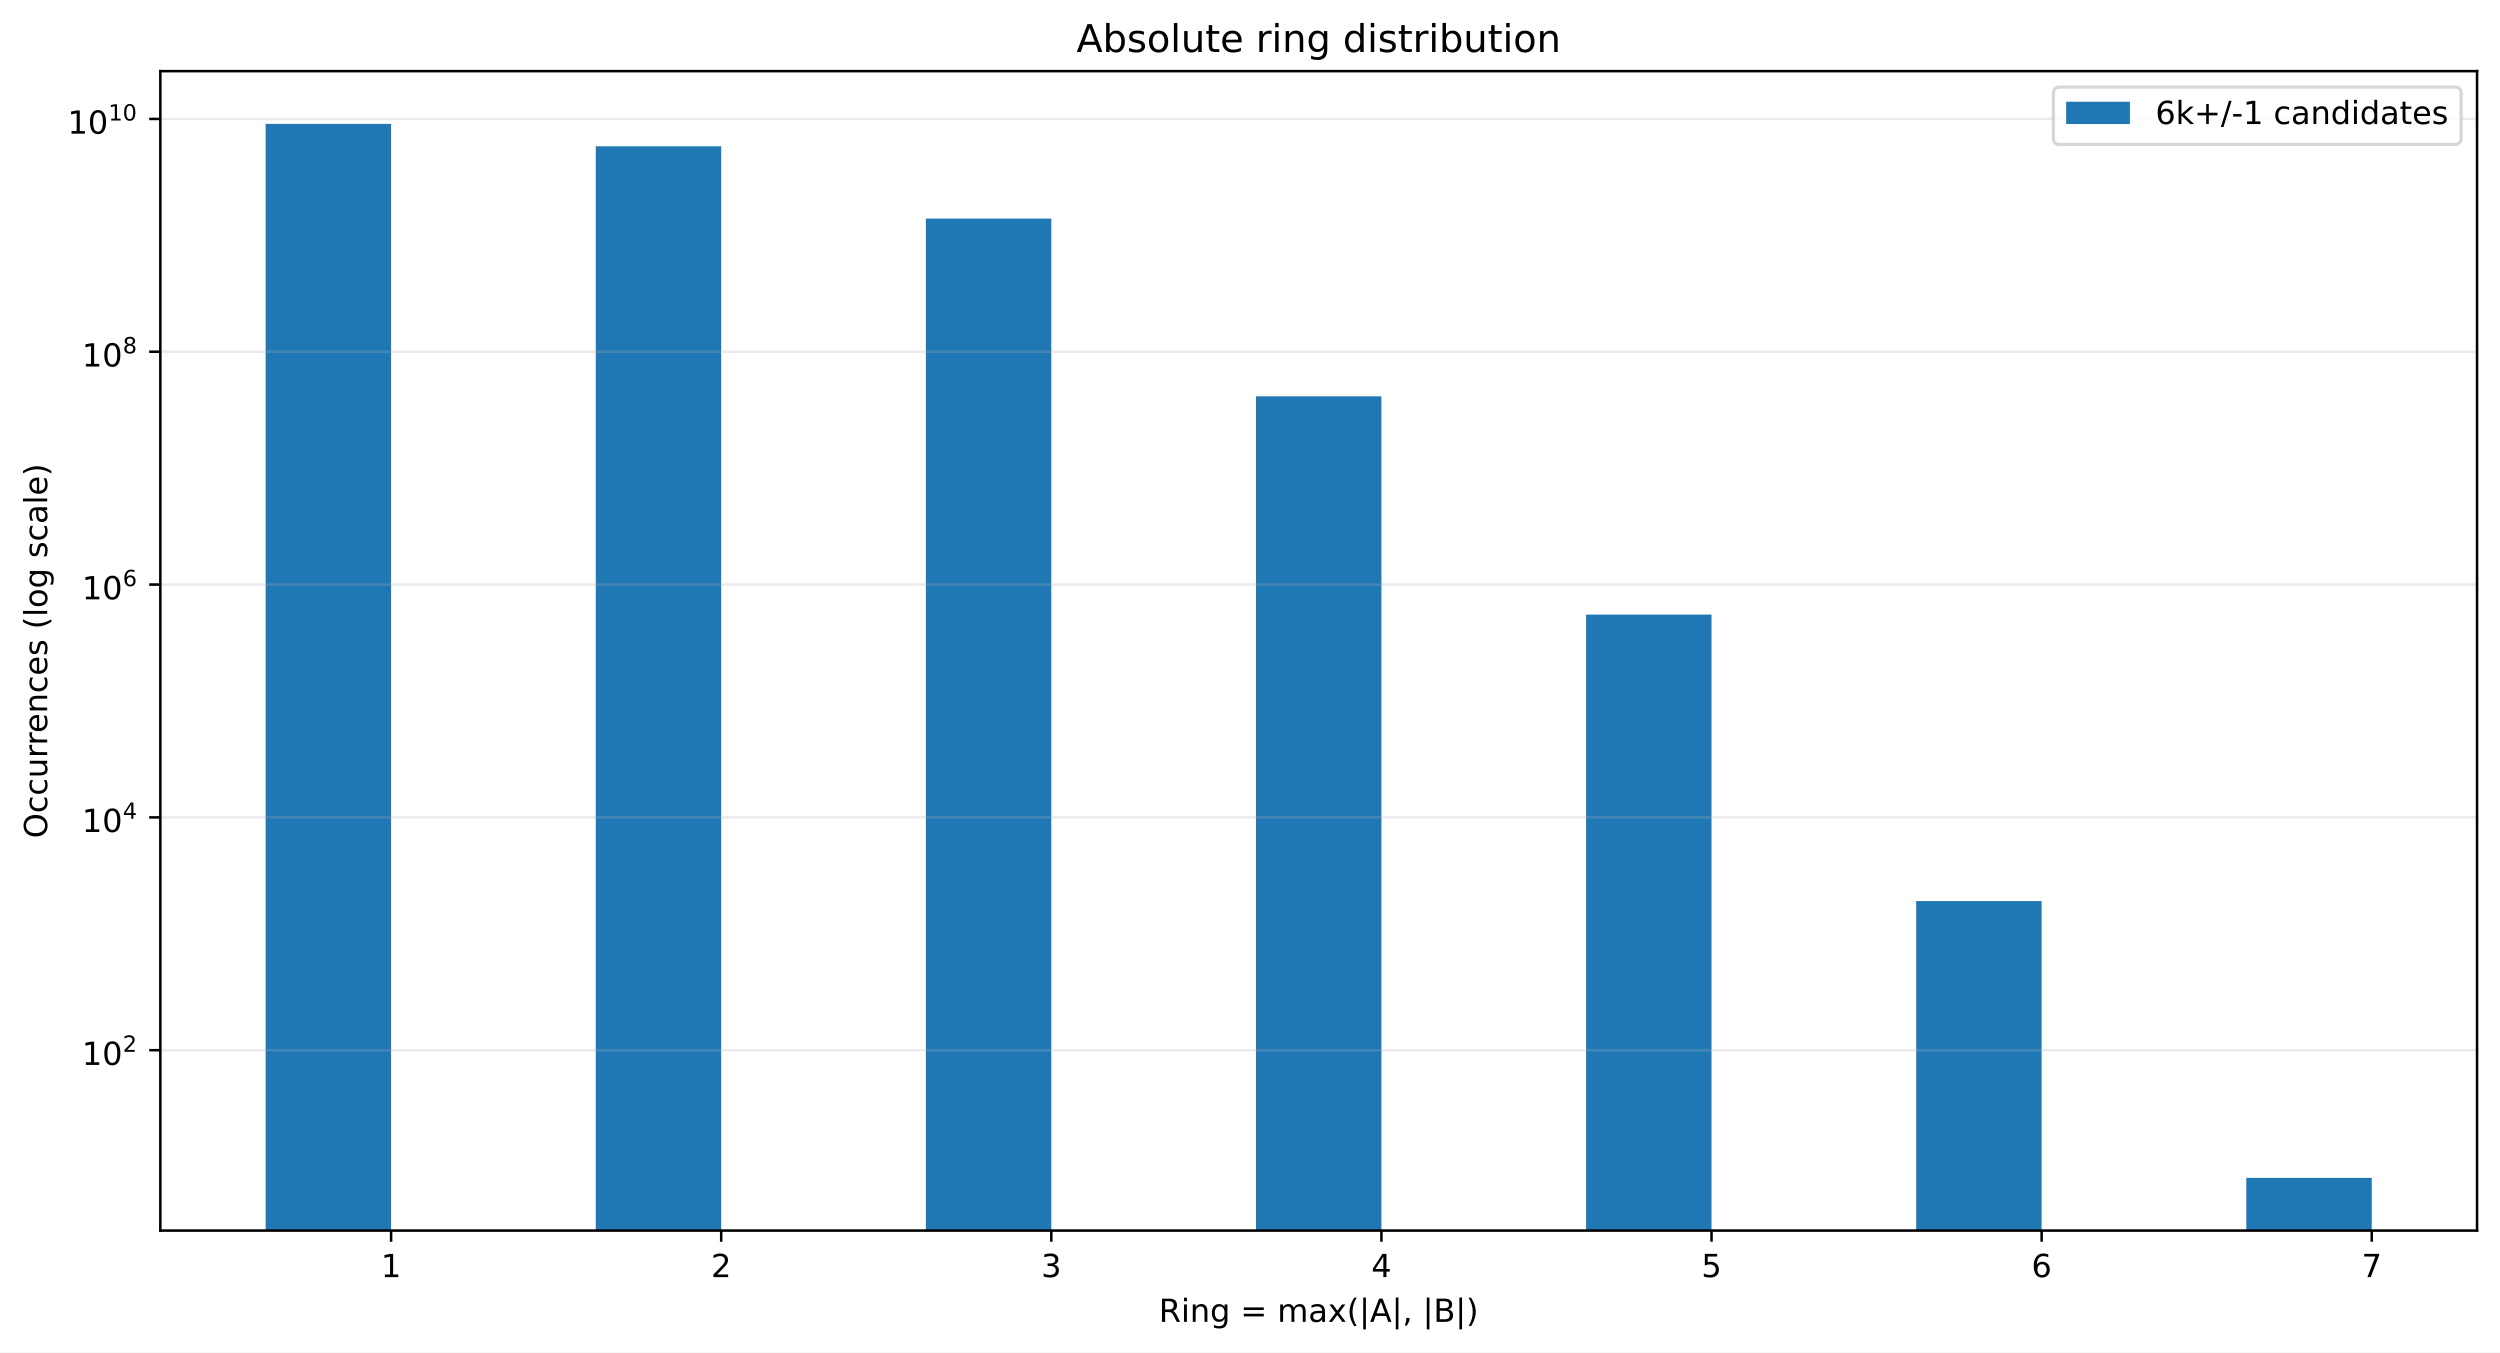
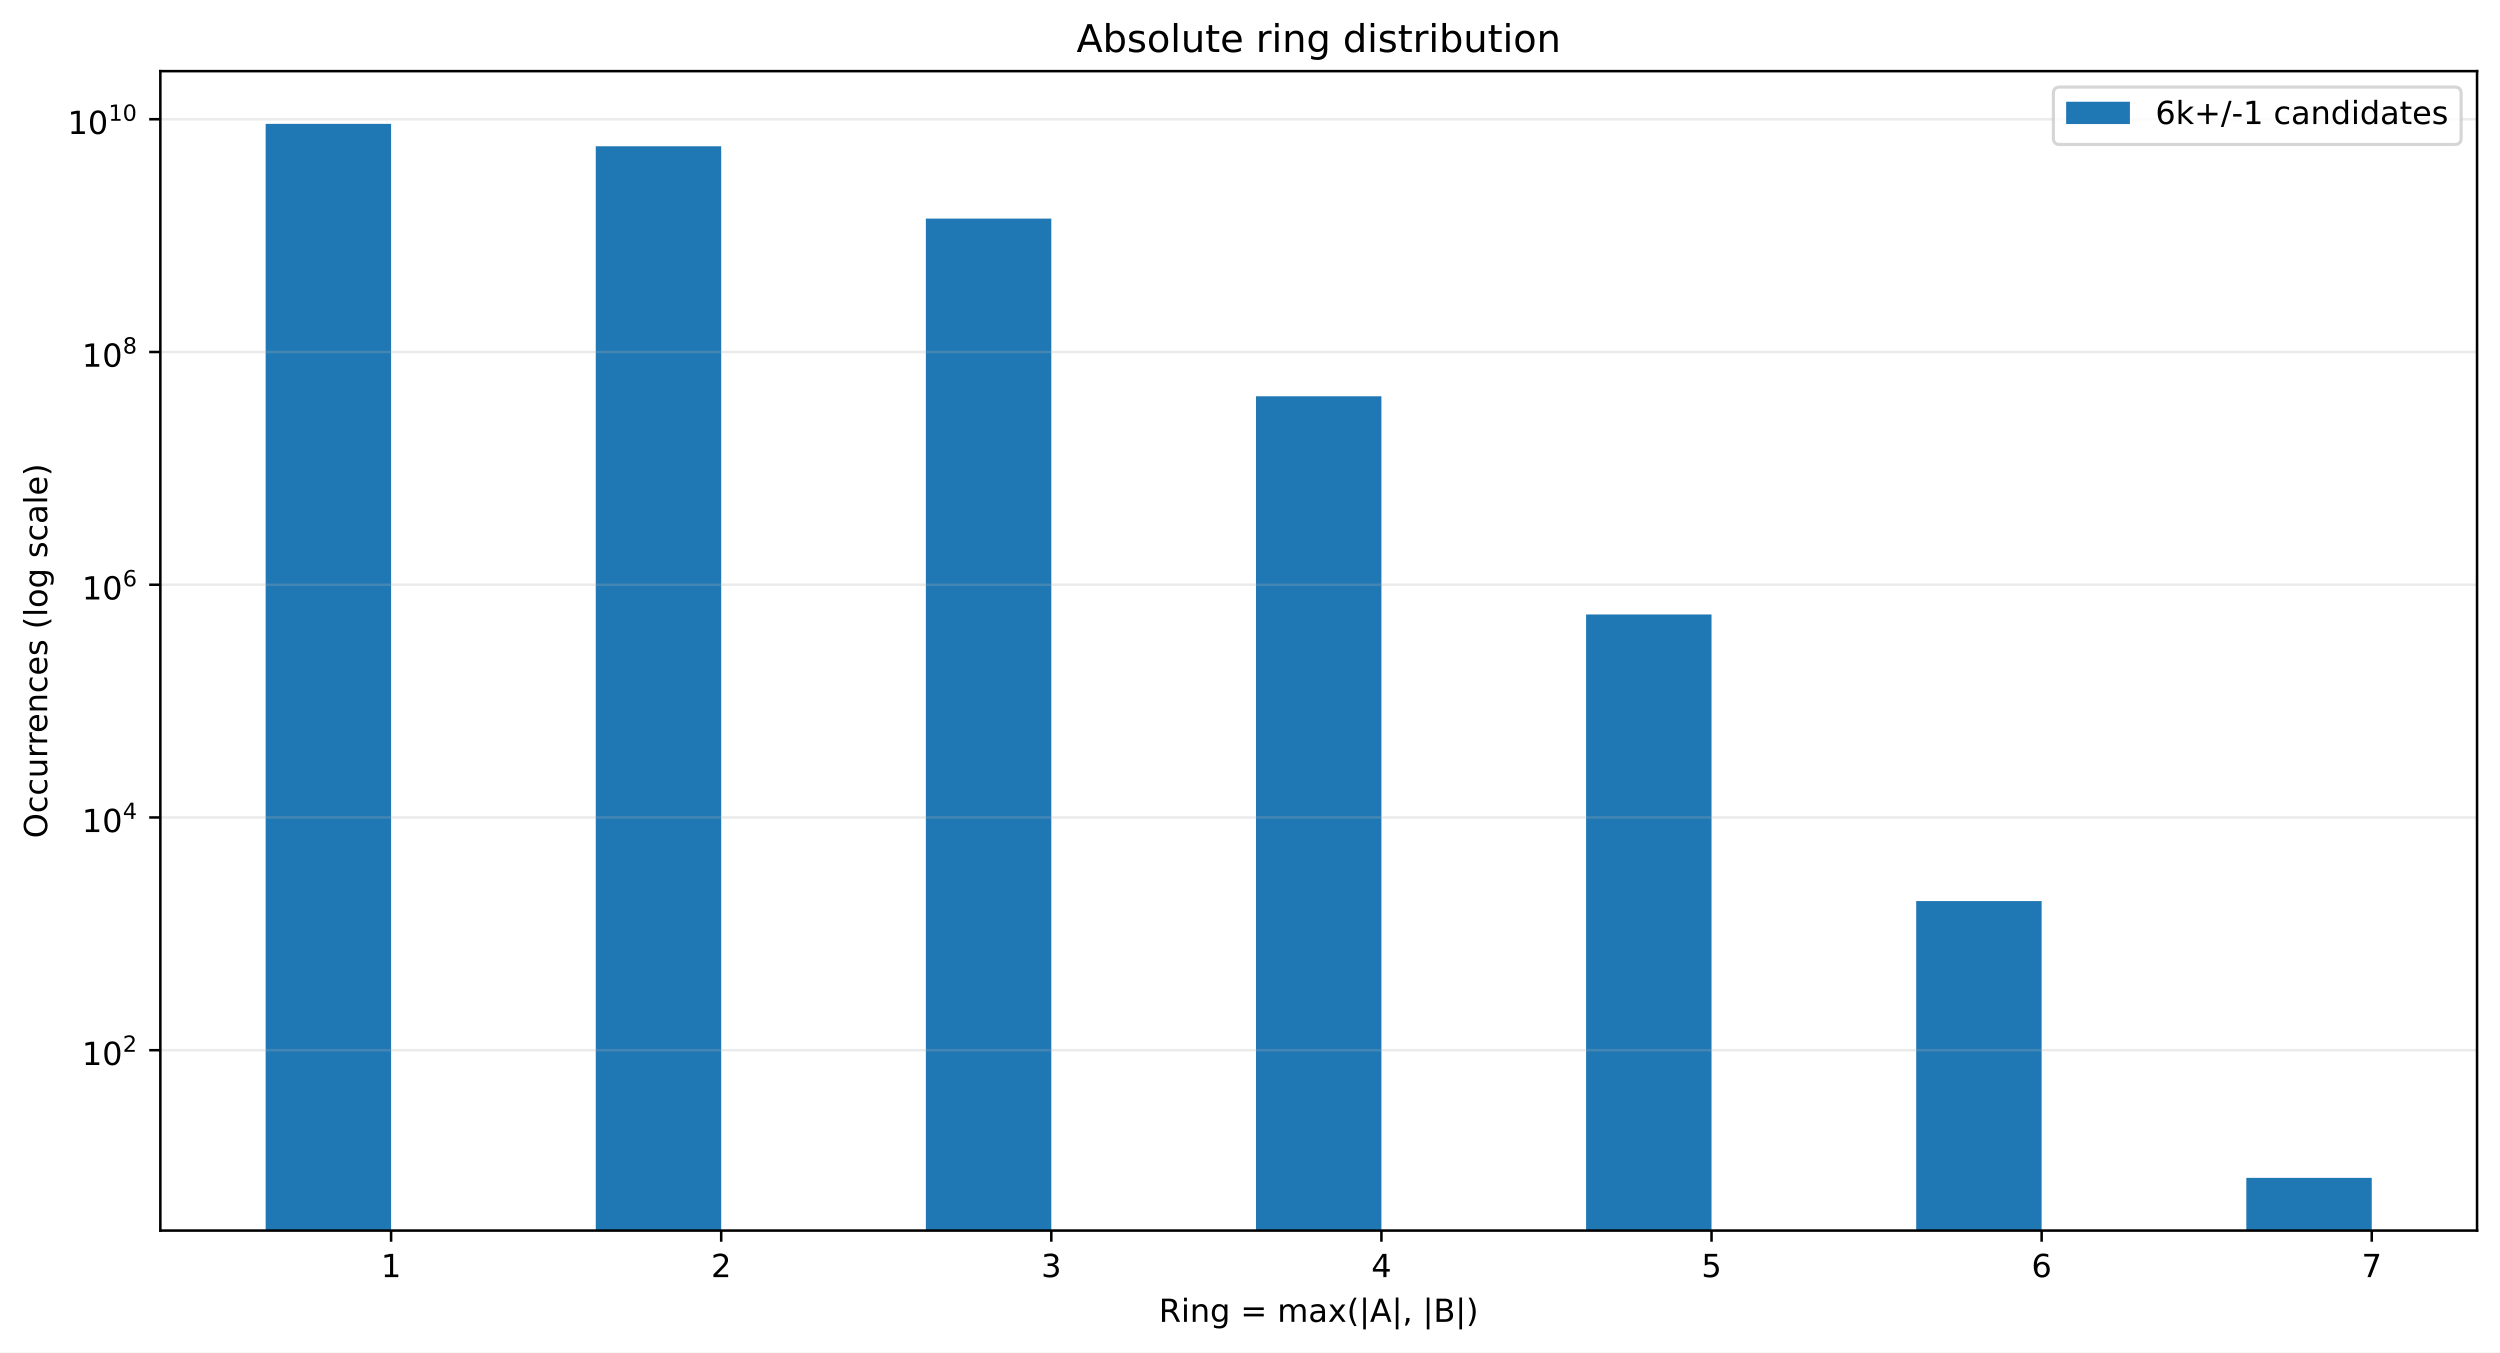
<svg xmlns="http://www.w3.org/2000/svg" xmlns:xlink="http://www.w3.org/1999/xlink" width="784.258pt" height="424.28pt" viewBox="0 0 784.258 424.28" version="1.1">
  <defs>
    <style type="text/css">*{stroke-linejoin: round; stroke-linecap: butt}</style>
  </defs>
  <g id="figure_1">
    <g id="patch_1">
      <path d="M 0 424.28  L 784.258 424.28  L 784.258 0  L 0 0  z " style="fill: #ffffff" />
    </g>
    <g id="axes_1">
      <g id="patch_2">
        <path d="M 50.301 386.036  L 777.058 386.036  L 777.058 22.318  L 50.301 22.318  z " style="fill: #ffffff" />
      </g>
      <g id="patch_3">
-         <path d="M 83.335 36919.223  L 122.687 36919.223  L 122.687 38.851  L 83.335 38.851  z " clip-path="url(#pf59e6cf11b)" style="fill: #1f77b4" />
+         <path d="M 83.335 36909.35  L 122.687 36909.35  L 122.687 38.851  L 83.335 38.851  z " clip-path="url(#pe545dd2781)" style="fill: #1f77b4" />
      </g>
      <g id="patch_4">
-         <path d="M 186.891 36919.223  L 226.243 36919.223  L 226.243 45.879  L 186.891 45.879  z " clip-path="url(#pf59e6cf11b)" style="fill: #1f77b4" />
+         <path d="M 186.891 36909.35  L 226.243 36909.35  L 226.243 45.878  L 186.891 45.878  z " clip-path="url(#pe545dd2781)" style="fill: #1f77b4" />
      </g>
      <g id="patch_5">
-         <path d="M 290.448 36919.223  L 329.799 36919.223  L 329.799 68.581  L 290.448 68.581  z " clip-path="url(#pf59e6cf11b)" style="fill: #1f77b4" />
+         <path d="M 290.448 36909.35  L 329.799 36909.35  L 329.799 68.573  L 290.448 68.573  z " clip-path="url(#pe545dd2781)" style="fill: #1f77b4" />
      </g>
      <g id="patch_6">
-         <path d="M 394.004 36919.223  L 433.355 36919.223  L 433.355 124.328  L 394.004 124.328  z " clip-path="url(#pf59e6cf11b)" style="fill: #1f77b4" />
+         <path d="M 394.004 36909.35  L 433.355 36909.35  L 433.355 124.305  L 394.004 124.305  z " clip-path="url(#pe545dd2781)" style="fill: #1f77b4" />
      </g>
      <g id="patch_7">
-         <path d="M 497.56 36919.223  L 536.912 36919.223  L 536.912 192.801  L 497.56 192.801  z " clip-path="url(#pf59e6cf11b)" style="fill: #1f77b4" />
+         <path d="M 497.56 36909.35  L 536.912 36909.35  L 536.912 192.76  L 497.56 192.76  z " clip-path="url(#pe545dd2781)" style="fill: #1f77b4" />
      </g>
      <g id="patch_8">
-         <path d="M 601.116 36919.223  L 640.468 36919.223  L 640.468 282.677  L 601.116 282.677  z " clip-path="url(#pf59e6cf11b)" style="fill: #1f77b4" />
+         <path d="M 601.116 36909.35  L 640.468 36909.35  L 640.468 282.667  L 601.116 282.667  z " clip-path="url(#pe545dd2781)" style="fill: #1f77b4" />
      </g>
      <g id="patch_9">
-         <path d="M 704.673 36919.223  L 744.024 36919.223  L 744.024 369.503  L 704.673 369.503  z " clip-path="url(#pf59e6cf11b)" style="fill: #1f77b4" />
+         <path d="M 704.673 36909.35  L 744.024 36909.35  L 744.024 369.503  L 704.673 369.503  z " clip-path="url(#pe545dd2781)" style="fill: #1f77b4" />
      </g>
      <g id="matplotlib.axis_1">
        <g id="xtick_1">
          <g id="line2d_1">
            <defs>
-               <path id="m3361e1ad48" d="M 0 0  L 0 3.5  " style="stroke: #000000; stroke-width: 0.8" />
+               <path id="m3e13fc18b2" d="M 0 0  L 0 3.5  " style="stroke: #000000; stroke-width: 0.8" />
            </defs>
            <g>
-               <use xlink:href="#m3361e1ad48" x="122.687" y="386.036" style="stroke: #000000; stroke-width: 0.8" />
+               <use xlink:href="#m3e13fc18b2" x="122.687" y="386.036" style="stroke: #000000; stroke-width: 0.8" />
            </g>
          </g>
          <g id="text_1">
            <g transform="translate(119.5053 400.6334) scale(0.1 -0.1)">
              <defs>
                <path id="DejaVuSans-14" d="M 794 531  L 1825 531  L 1825 4091  L 703 3866  L 703 4441  L 1819 4666  L 2450 4666  L 2450 531  L 3481 531  L 3481 0  L 794 0  L 794 531  z " transform="scale(0.015625)" />
              </defs>
              <use xlink:href="#DejaVuSans-14" />
            </g>
          </g>
        </g>
        <g id="xtick_2">
          <g id="line2d_2">
            <g>
-               <use xlink:href="#m3361e1ad48" x="226.243" y="386.036" style="stroke: #000000; stroke-width: 0.8" />
+               <use xlink:href="#m3e13fc18b2" x="226.243" y="386.036" style="stroke: #000000; stroke-width: 0.8" />
            </g>
          </g>
          <g id="text_2">
            <g transform="translate(223.0616 400.6334) scale(0.1 -0.1)">
              <defs>
                <path id="DejaVuSans-15" d="M 1228 531  L 3431 531  L 3431 0  L 469 0  L 469 531  Q 828 903 1448 1529  Q 2069 2156 2228 2338  Q 2531 2678 2651 2914  Q 2772 3150 2772 3378  Q 2772 3750 2511 3984  Q 2250 4219 1831 4219  Q 1534 4219 1204 4116  Q 875 4013 500 3803  L 500 4441  Q 881 4594 1212 4672  Q 1544 4750 1819 4750  Q 2544 4750 2975 4387  Q 3406 4025 3406 3419  Q 3406 3131 3298 2873  Q 3191 2616 2906 2266  Q 2828 2175 2409 1742  Q 1991 1309 1228 531  z " transform="scale(0.015625)" />
              </defs>
              <use xlink:href="#DejaVuSans-15" />
            </g>
          </g>
        </g>
        <g id="xtick_3">
          <g id="line2d_3">
            <g>
-               <use xlink:href="#m3361e1ad48" x="329.799" y="386.036" style="stroke: #000000; stroke-width: 0.8" />
+               <use xlink:href="#m3e13fc18b2" x="329.799" y="386.036" style="stroke: #000000; stroke-width: 0.8" />
            </g>
          </g>
          <g id="text_3">
            <g transform="translate(326.6178 400.6334) scale(0.1 -0.1)">
              <defs>
                <path id="DejaVuSans-16" d="M 2597 2516  Q 3050 2419 3304 2112  Q 3559 1806 3559 1356  Q 3559 666 3084 287  Q 2609 -91 1734 -91  Q 1441 -91 1130 -33  Q 819 25 488 141  L 488 750  Q 750 597 1062 519  Q 1375 441 1716 441  Q 2309 441 2620 675  Q 2931 909 2931 1356  Q 2931 1769 2642 2001  Q 2353 2234 1838 2234  L 1294 2234  L 1294 2753  L 1863 2753  Q 2328 2753 2575 2939  Q 2822 3125 2822 3475  Q 2822 3834 2567 4026  Q 2313 4219 1838 4219  Q 1578 4219 1281 4162  Q 984 4106 628 3988  L 628 4550  Q 988 4650 1302 4700  Q 1616 4750 1894 4750  Q 2613 4750 3031 4423  Q 3450 4097 3450 3541  Q 3450 3153 3228 2886  Q 3006 2619 2597 2516  z " transform="scale(0.015625)" />
              </defs>
              <use xlink:href="#DejaVuSans-16" />
            </g>
          </g>
        </g>
        <g id="xtick_4">
          <g id="line2d_4">
            <g>
-               <use xlink:href="#m3361e1ad48" x="433.355" y="386.036" style="stroke: #000000; stroke-width: 0.8" />
+               <use xlink:href="#m3e13fc18b2" x="433.355" y="386.036" style="stroke: #000000; stroke-width: 0.8" />
            </g>
          </g>
          <g id="text_4">
            <g transform="translate(430.174 400.6334) scale(0.1 -0.1)">
              <defs>
                <path id="DejaVuSans-17" d="M 2419 4116  L 825 1625  L 2419 1625  L 2419 4116  z M 2253 4666  L 3047 4666  L 3047 1625  L 3713 1625  L 3713 1100  L 3047 1100  L 3047 0  L 2419 0  L 2419 1100  L 313 1100  L 313 1709  L 2253 4666  z " transform="scale(0.015625)" />
              </defs>
              <use xlink:href="#DejaVuSans-17" />
            </g>
          </g>
        </g>
        <g id="xtick_5">
          <g id="line2d_5">
            <g>
-               <use xlink:href="#m3361e1ad48" x="536.912" y="386.036" style="stroke: #000000; stroke-width: 0.8" />
+               <use xlink:href="#m3e13fc18b2" x="536.912" y="386.036" style="stroke: #000000; stroke-width: 0.8" />
            </g>
          </g>
          <g id="text_5">
            <g transform="translate(533.7303 400.6334) scale(0.1 -0.1)">
              <defs>
                <path id="DejaVuSans-18" d="M 691 4666  L 3169 4666  L 3169 4134  L 1269 4134  L 1269 2991  Q 1406 3038 1543 3061  Q 1681 3084 1819 3084  Q 2600 3084 3056 2656  Q 3513 2228 3513 1497  Q 3513 744 3044 326  Q 2575 -91 1722 -91  Q 1428 -91 1123 -41  Q 819 9 494 109  L 494 744  Q 775 591 1075 516  Q 1375 441 1709 441  Q 2250 441 2565 725  Q 2881 1009 2881 1497  Q 2881 1984 2565 2268  Q 2250 2553 1709 2553  Q 1456 2553 1204 2497  Q 953 2441 691 2322  L 691 4666  z " transform="scale(0.015625)" />
              </defs>
              <use xlink:href="#DejaVuSans-18" />
            </g>
          </g>
        </g>
        <g id="xtick_6">
          <g id="line2d_6">
            <g>
-               <use xlink:href="#m3361e1ad48" x="640.468" y="386.036" style="stroke: #000000; stroke-width: 0.8" />
+               <use xlink:href="#m3e13fc18b2" x="640.468" y="386.036" style="stroke: #000000; stroke-width: 0.8" />
            </g>
          </g>
          <g id="text_6">
            <g transform="translate(637.2865 400.6334) scale(0.1 -0.1)">
              <defs>
                <path id="DejaVuSans-19" d="M 2113 2584  Q 1688 2584 1439 2293  Q 1191 2003 1191 1497  Q 1191 994 1439 701  Q 1688 409 2113 409  Q 2538 409 2786 701  Q 3034 994 3034 1497  Q 3034 2003 2786 2293  Q 2538 2584 2113 2584  z M 3366 4563  L 3366 3988  Q 3128 4100 2886 4159  Q 2644 4219 2406 4219  Q 1781 4219 1451 3797  Q 1122 3375 1075 2522  Q 1259 2794 1537 2939  Q 1816 3084 2150 3084  Q 2853 3084 3261 2657  Q 3669 2231 3669 1497  Q 3669 778 3244 343  Q 2819 -91 2113 -91  Q 1303 -91 875 529  Q 447 1150 447 2328  Q 447 3434 972 4092  Q 1497 4750 2381 4750  Q 2619 4750 2861 4703  Q 3103 4656 3366 4563  z " transform="scale(0.015625)" />
              </defs>
              <use xlink:href="#DejaVuSans-19" />
            </g>
          </g>
        </g>
        <g id="xtick_7">
          <g id="line2d_7">
            <g>
-               <use xlink:href="#m3361e1ad48" x="744.024" y="386.036" style="stroke: #000000; stroke-width: 0.8" />
+               <use xlink:href="#m3e13fc18b2" x="744.024" y="386.036" style="stroke: #000000; stroke-width: 0.8" />
            </g>
          </g>
          <g id="text_7">
            <g transform="translate(740.8427 400.6334) scale(0.1 -0.1)">
              <defs>
                <path id="DejaVuSans-1a" d="M 525 4666  L 3525 4666  L 3525 4397  L 1831 0  L 1172 0  L 2766 4134  L 525 4134  L 525 4666  z " transform="scale(0.015625)" />
              </defs>
              <use xlink:href="#DejaVuSans-1a" />
            </g>
          </g>
        </g>
        <g id="text_8">
          <g transform="translate(363.5437 414.678) scale(0.1 -0.1)">
            <defs>
              <path id="DejaVuSans-35" d="M 2841 2188  Q 3044 2119 3236 1894  Q 3428 1669 3622 1275  L 4263 0  L 3584 0  L 2988 1197  Q 2756 1666 2539 1819  Q 2322 1972 1947 1972  L 1259 1972  L 1259 0  L 628 0  L 628 4666  L 2053 4666  Q 2853 4666 3247 4331  Q 3641 3997 3641 3322  Q 3641 2881 3436 2590  Q 3231 2300 2841 2188  z M 1259 4147  L 1259 2491  L 2053 2491  Q 2509 2491 2742 2702  Q 2975 2913 2975 3322  Q 2975 3731 2742 3939  Q 2509 4147 2053 4147  L 1259 4147  z " transform="scale(0.015625)" />
              <path id="DejaVuSans-4c" d="M 603 3500  L 1178 3500  L 1178 0  L 603 0  L 603 3500  z M 603 4863  L 1178 4863  L 1178 4134  L 603 4134  L 603 4863  z " transform="scale(0.015625)" />
              <path id="DejaVuSans-51" d="M 3513 2113  L 3513 0  L 2938 0  L 2938 2094  Q 2938 2591 2744 2837  Q 2550 3084 2163 3084  Q 1697 3084 1428 2787  Q 1159 2491 1159 1978  L 1159 0  L 581 0  L 581 3500  L 1159 3500  L 1159 2956  Q 1366 3272 1645 3428  Q 1925 3584 2291 3584  Q 2894 3584 3203 3211  Q 3513 2838 3513 2113  z " transform="scale(0.015625)" />
              <path id="DejaVuSans-4a" d="M 2906 1791  Q 2906 2416 2648 2759  Q 2391 3103 1925 3103  Q 1463 3103 1205 2759  Q 947 2416 947 1791  Q 947 1169 1205 825  Q 1463 481 1925 481  Q 2391 481 2648 825  Q 2906 1169 2906 1791  z M 3481 434  Q 3481 -459 3084 -895  Q 2688 -1331 1869 -1331  Q 1566 -1331 1297 -1286  Q 1028 -1241 775 -1147  L 775 -588  Q 1028 -725 1275 -790  Q 1522 -856 1778 -856  Q 2344 -856 2625 -561  Q 2906 -266 2906 331  L 2906 616  Q 2728 306 2450 153  Q 2172 0 1784 0  Q 1141 0 747 490  Q 353 981 353 1791  Q 353 2603 747 3093  Q 1141 3584 1784 3584  Q 2172 3584 2450 3431  Q 2728 3278 2906 2969  L 2906 3500  L 3481 3500  L 3481 434  z " transform="scale(0.015625)" />
              <path id="DejaVuSans-3" transform="scale(0.015625)" />
              <path id="DejaVuSans-20" d="M 678 2906  L 4684 2906  L 4684 2381  L 678 2381  L 678 2906  z M 678 1631  L 4684 1631  L 4684 1100  L 678 1100  L 678 1631  z " transform="scale(0.015625)" />
              <path id="DejaVuSans-50" d="M 3328 2828  Q 3544 3216 3844 3400  Q 4144 3584 4550 3584  Q 5097 3584 5394 3201  Q 5691 2819 5691 2113  L 5691 0  L 5113 0  L 5113 2094  Q 5113 2597 4934 2840  Q 4756 3084 4391 3084  Q 3944 3084 3684 2787  Q 3425 2491 3425 1978  L 3425 0  L 2847 0  L 2847 2094  Q 2847 2600 2669 2842  Q 2491 3084 2119 3084  Q 1678 3084 1418 2786  Q 1159 2488 1159 1978  L 1159 0  L 581 0  L 581 3500  L 1159 3500  L 1159 2956  Q 1356 3278 1631 3431  Q 1906 3584 2284 3584  Q 2666 3584 2933 3390  Q 3200 3197 3328 2828  z " transform="scale(0.015625)" />
              <path id="DejaVuSans-44" d="M 2194 1759  Q 1497 1759 1228 1600  Q 959 1441 959 1056  Q 959 750 1161 570  Q 1363 391 1709 391  Q 2188 391 2477 730  Q 2766 1069 2766 1631  L 2766 1759  L 2194 1759  z M 3341 1997  L 3341 0  L 2766 0  L 2766 531  Q 2569 213 2275 61  Q 1981 -91 1556 -91  Q 1019 -91 701 211  Q 384 513 384 1019  Q 384 1609 779 1909  Q 1175 2209 1959 2209  L 2766 2209  L 2766 2266  Q 2766 2663 2505 2880  Q 2244 3097 1772 3097  Q 1472 3097 1187 3025  Q 903 2953 641 2809  L 641 3341  Q 956 3463 1253 3523  Q 1550 3584 1831 3584  Q 2591 3584 2966 3190  Q 3341 2797 3341 1997  z " transform="scale(0.015625)" />
              <path id="DejaVuSans-5b" d="M 3513 3500  L 2247 1797  L 3578 0  L 2900 0  L 1881 1375  L 863 0  L 184 0  L 1544 1831  L 300 3500  L 978 3500  L 1906 2253  L 2834 3500  L 3513 3500  z " transform="scale(0.015625)" />
              <path id="DejaVuSans-b" d="M 1984 4856  Q 1566 4138 1362 3434  Q 1159 2731 1159 2009  Q 1159 1288 1364 580  Q 1569 -128 1984 -844  L 1484 -844  Q 1016 -109 783 600  Q 550 1309 550 2009  Q 550 2706 781 3412  Q 1013 4119 1484 4856  L 1984 4856  z " transform="scale(0.015625)" />
              <path id="DejaVuSans-5f" d="M 1344 4891  L 1344 -1509  L 813 -1509  L 813 4891  L 1344 4891  z " transform="scale(0.015625)" />
              <path id="DejaVuSans-24" d="M 2188 4044  L 1331 1722  L 3047 1722  L 2188 4044  z M 1831 4666  L 2547 4666  L 4325 0  L 3669 0  L 3244 1197  L 1141 1197  L 716 0  L 50 0  L 1831 4666  z " transform="scale(0.015625)" />
              <path id="DejaVuSans-f" d="M 750 794  L 1409 794  L 1409 256  L 897 -744  L 494 -744  L 750 256  L 750 794  z " transform="scale(0.015625)" />
              <path id="DejaVuSans-25" d="M 1259 2228  L 1259 519  L 2272 519  Q 2781 519 3026 730  Q 3272 941 3272 1375  Q 3272 1813 3026 2020  Q 2781 2228 2272 2228  L 1259 2228  z M 1259 4147  L 1259 2741  L 2194 2741  Q 2656 2741 2882 2914  Q 3109 3088 3109 3444  Q 3109 3797 2882 3972  Q 2656 4147 2194 4147  L 1259 4147  z M 628 4666  L 2241 4666  Q 2963 4666 3353 4366  Q 3744 4066 3744 3513  Q 3744 3084 3544 2831  Q 3344 2578 2956 2516  Q 3422 2416 3680 2098  Q 3938 1781 3938 1306  Q 3938 681 3513 340  Q 3088 0 2303 0  L 628 0  L 628 4666  z " transform="scale(0.015625)" />
              <path id="DejaVuSans-c" d="M 513 4856  L 1013 4856  Q 1481 4119 1714 3412  Q 1947 2706 1947 2009  Q 1947 1309 1714 600  Q 1481 -109 1013 -844  L 513 -844  Q 928 -128 1133 580  Q 1338 1288 1338 2009  Q 1338 2731 1133 3434  Q 928 4138 513 4856  z " transform="scale(0.015625)" />
            </defs>
            <use xlink:href="#DejaVuSans-35" />
            <use xlink:href="#DejaVuSans-4c" transform="translate(69.48438 0)" />
            <use xlink:href="#DejaVuSans-51" transform="translate(97.26562 0)" />
            <use xlink:href="#DejaVuSans-4a" transform="translate(160.6406 0)" />
            <use xlink:href="#DejaVuSans-3" transform="translate(224.125 0)" />
            <use xlink:href="#DejaVuSans-20" transform="translate(255.9062 0)" />
            <use xlink:href="#DejaVuSans-3" transform="translate(339.7031 0)" />
            <use xlink:href="#DejaVuSans-50" transform="translate(371.4844 0)" />
            <use xlink:href="#DejaVuSans-44" transform="translate(468.8906 0)" />
            <use xlink:href="#DejaVuSans-5b" transform="translate(530.1719 0)" />
            <use xlink:href="#DejaVuSans-b" transform="translate(589.3594 0)" />
            <use xlink:href="#DejaVuSans-5f" transform="translate(628.375 0)" />
            <use xlink:href="#DejaVuSans-24" transform="translate(662.0625 0)" />
            <use xlink:href="#DejaVuSans-5f" transform="translate(730.4688 0)" />
            <use xlink:href="#DejaVuSans-f" transform="translate(764.1562 0)" />
            <use xlink:href="#DejaVuSans-3" transform="translate(795.9375 0)" />
            <use xlink:href="#DejaVuSans-5f" transform="translate(827.7188 0)" />
            <use xlink:href="#DejaVuSans-25" transform="translate(861.4062 0)" />
            <use xlink:href="#DejaVuSans-5f" transform="translate(930.0156 0)" />
            <use xlink:href="#DejaVuSans-c" transform="translate(963.7031 0)" />
          </g>
        </g>
      </g>
      <g id="matplotlib.axis_2">
        <g id="ytick_1">
          <g id="line2d_8">
-             <path d="M 50.301 329.448  L 777.058 329.448  " clip-path="url(#pf59e6cf11b)" style="fill: none; stroke: #b0b0b0; stroke-opacity: 0.25; stroke-width: 0.8; stroke-linecap: square" />
+             <path d="M 50.301 329.458  L 777.058 329.458  " clip-path="url(#pe545dd2781)" style="fill: none; stroke: #b0b0b0; stroke-opacity: 0.25; stroke-width: 0.8; stroke-linecap: square" />
          </g>
          <g id="line2d_9">
            <defs>
-               <path id="md4969ab55c" d="M 0 0  L -3.5 0  " style="stroke: #000000; stroke-width: 0.8" />
+               <path id="me5dd0c79c2" d="M 0 0  L -3.5 0  " style="stroke: #000000; stroke-width: 0.8" />
            </defs>
            <g>
-               <use xlink:href="#md4969ab55c" x="50.301" y="329.448" style="stroke: #000000; stroke-width: 0.8" />
+               <use xlink:href="#me5dd0c79c2" x="50.301" y="329.458" style="stroke: #000000; stroke-width: 0.8" />
            </g>
          </g>
          <g id="text_9">
-             <g transform="translate(25.70078 334.1476) scale(0.1 -0.1)">
+             <g transform="translate(25.70078 334.1584) scale(0.1 -0.1)">
              <defs>
                <path id="DejaVuSans-13" d="M 2034 4250  Q 1547 4250 1301 3770  Q 1056 3291 1056 2328  Q 1056 1369 1301 889  Q 1547 409 2034 409  Q 2525 409 2770 889  Q 3016 1369 3016 2328  Q 3016 3291 2770 3770  Q 2525 4250 2034 4250  z M 2034 4750  Q 2819 4750 3233 4129  Q 3647 3509 3647 2328  Q 3647 1150 3233 529  Q 2819 -91 2034 -91  Q 1250 -91 836 529  Q 422 1150 422 2328  Q 422 3509 836 4129  Q 1250 4750 2034 4750  z " transform="scale(0.015625)" />
              </defs>
              <use xlink:href="#DejaVuSans-14" transform="translate(0 0.746875)" />
              <use xlink:href="#DejaVuSans-13" transform="translate(63.62305 0.746875)" />
              <use xlink:href="#DejaVuSans-15" transform="translate(128.2031 42.04688) scale(0.7)" />
            </g>
          </g>
        </g>
        <g id="ytick_2">
          <g id="line2d_10">
-             <path d="M 50.301 256.414  L 777.058 256.414  " clip-path="url(#pf59e6cf11b)" style="fill: none; stroke: #b0b0b0; stroke-opacity: 0.25; stroke-width: 0.8; stroke-linecap: square" />
+             <path d="M 50.301 256.445  L 777.058 256.445  " clip-path="url(#pe545dd2781)" style="fill: none; stroke: #b0b0b0; stroke-opacity: 0.25; stroke-width: 0.8; stroke-linecap: square" />
          </g>
          <g id="line2d_11">
            <g>
-               <use xlink:href="#md4969ab55c" x="50.301" y="256.414" style="stroke: #000000; stroke-width: 0.8" />
+               <use xlink:href="#me5dd0c79c2" x="50.301" y="256.445" style="stroke: #000000; stroke-width: 0.8" />
            </g>
          </g>
          <g id="text_10">
-             <g transform="translate(25.70078 261.0641) scale(0.1 -0.1)">
+             <g transform="translate(25.70078 261.0946) scale(0.1 -0.1)">
              <use xlink:href="#DejaVuSans-14" transform="translate(0 0.665625)" />
              <use xlink:href="#DejaVuSans-13" transform="translate(63.62305 0.665625)" />
              <use xlink:href="#DejaVuSans-17" transform="translate(128.2031 41.96563) scale(0.7)" />
            </g>
          </g>
        </g>
        <g id="ytick_3">
          <g id="line2d_12">
-             <path d="M 50.301 183.381  L 777.058 183.381  " clip-path="url(#pf59e6cf11b)" style="fill: none; stroke: #b0b0b0; stroke-opacity: 0.25; stroke-width: 0.8; stroke-linecap: square" />
+             <path d="M 50.301 183.431  L 777.058 183.431  " clip-path="url(#pe545dd2781)" style="fill: none; stroke: #b0b0b0; stroke-opacity: 0.25; stroke-width: 0.8; stroke-linecap: square" />
          </g>
          <g id="line2d_13">
            <g>
-               <use xlink:href="#md4969ab55c" x="50.301" y="183.381" style="stroke: #000000; stroke-width: 0.8" />
+               <use xlink:href="#me5dd0c79c2" x="50.301" y="183.431" style="stroke: #000000; stroke-width: 0.8" />
            </g>
          </g>
          <g id="text_11">
-             <g transform="translate(25.70078 188.0806) scale(0.1 -0.1)">
+             <g transform="translate(25.70078 188.1309) scale(0.1 -0.1)">
              <use xlink:href="#DejaVuSans-14" transform="translate(0 0.746875)" />
              <use xlink:href="#DejaVuSans-13" transform="translate(63.62305 0.746875)" />
              <use xlink:href="#DejaVuSans-19" transform="translate(128.2031 42.04688) scale(0.7)" />
            </g>
          </g>
        </g>
        <g id="ytick_4">
          <g id="line2d_14">
-             <path d="M 50.301 110.347  L 777.058 110.347  " clip-path="url(#pf59e6cf11b)" style="fill: none; stroke: #b0b0b0; stroke-opacity: 0.25; stroke-width: 0.8; stroke-linecap: square" />
+             <path d="M 50.301 110.417  L 777.058 110.417  " clip-path="url(#pe545dd2781)" style="fill: none; stroke: #b0b0b0; stroke-opacity: 0.25; stroke-width: 0.8; stroke-linecap: square" />
          </g>
          <g id="line2d_15">
            <g>
-               <use xlink:href="#md4969ab55c" x="50.301" y="110.347" style="stroke: #000000; stroke-width: 0.8" />
+               <use xlink:href="#me5dd0c79c2" x="50.301" y="110.417" style="stroke: #000000; stroke-width: 0.8" />
            </g>
          </g>
          <g id="text_12">
-             <g transform="translate(25.70078 115.0471) scale(0.1 -0.1)">
+             <g transform="translate(25.70078 115.1171) scale(0.1 -0.1)">
              <defs>
                <path id="DejaVuSans-1b" d="M 2034 2216  Q 1584 2216 1326 1975  Q 1069 1734 1069 1313  Q 1069 891 1326 650  Q 1584 409 2034 409  Q 2484 409 2743 651  Q 3003 894 3003 1313  Q 3003 1734 2745 1975  Q 2488 2216 2034 2216  z M 1403 2484  Q 997 2584 770 2862  Q 544 3141 544 3541  Q 544 4100 942 4425  Q 1341 4750 2034 4750  Q 2731 4750 3128 4425  Q 3525 4100 3525 3541  Q 3525 3141 3298 2862  Q 3072 2584 2669 2484  Q 3125 2378 3379 2068  Q 3634 1759 3634 1313  Q 3634 634 3220 271  Q 2806 -91 2034 -91  Q 1263 -91 848 271  Q 434 634 434 1313  Q 434 1759 690 2068  Q 947 2378 1403 2484  z M 1172 3481  Q 1172 3119 1398 2916  Q 1625 2713 2034 2713  Q 2441 2713 2670 2916  Q 2900 3119 2900 3481  Q 2900 3844 2670 4047  Q 2441 4250 2034 4250  Q 1625 4250 1398 4047  Q 1172 3844 1172 3481  z " transform="scale(0.015625)" />
              </defs>
              <use xlink:href="#DejaVuSans-14" transform="translate(0 0.746875)" />
              <use xlink:href="#DejaVuSans-13" transform="translate(63.62305 0.746875)" />
              <use xlink:href="#DejaVuSans-1b" transform="translate(128.2031 42.04688) scale(0.7)" />
            </g>
          </g>
        </g>
        <g id="ytick_5">
          <g id="line2d_16">
-             <path d="M 50.301 37.314  L 777.058 37.314  " clip-path="url(#pf59e6cf11b)" style="fill: none; stroke: #b0b0b0; stroke-opacity: 0.25; stroke-width: 0.8; stroke-linecap: square" />
+             <path d="M 50.301 37.403  L 777.058 37.403  " clip-path="url(#pe545dd2781)" style="fill: none; stroke: #b0b0b0; stroke-opacity: 0.25; stroke-width: 0.8; stroke-linecap: square" />
          </g>
          <g id="line2d_17">
            <g>
-               <use xlink:href="#md4969ab55c" x="50.301" y="37.314" style="stroke: #000000; stroke-width: 0.8" />
+               <use xlink:href="#me5dd0c79c2" x="50.301" y="37.403" style="stroke: #000000; stroke-width: 0.8" />
            </g>
          </g>
          <g id="text_13">
-             <g transform="translate(21.20078 42.01364) scale(0.1 -0.1)">
+             <g transform="translate(21.20078 42.10337) scale(0.1 -0.1)">
              <use xlink:href="#DejaVuSans-14" transform="translate(0 0.746875)" />
              <use xlink:href="#DejaVuSans-13" transform="translate(63.62305 0.746875)" />
              <use xlink:href="#DejaVuSans-14" transform="translate(128.2031 42.04688) scale(0.7)" />
              <use xlink:href="#DejaVuSans-13" transform="translate(172.7393 42.04688) scale(0.7)" />
            </g>
          </g>
        </g>
        <g id="text_14">
          <g transform="translate(14.79844 262.9551) rotate(-90) scale(0.1 -0.1)">
            <defs>
              <path id="DejaVuSans-32" d="M 2522 4238  Q 1834 4238 1429 3725  Q 1025 3213 1025 2328  Q 1025 1447 1429 934  Q 1834 422 2522 422  Q 3209 422 3611 934  Q 4013 1447 4013 2328  Q 4013 3213 3611 3725  Q 3209 4238 2522 4238  z M 2522 4750  Q 3503 4750 4090 4092  Q 4678 3434 4678 2328  Q 4678 1225 4090 567  Q 3503 -91 2522 -91  Q 1538 -91 948 565  Q 359 1222 359 2328  Q 359 3434 948 4092  Q 1538 4750 2522 4750  z " transform="scale(0.015625)" />
              <path id="DejaVuSans-46" d="M 3122 3366  L 3122 2828  Q 2878 2963 2633 3030  Q 2388 3097 2138 3097  Q 1578 3097 1268 2742  Q 959 2388 959 1747  Q 959 1106 1268 751  Q 1578 397 2138 397  Q 2388 397 2633 464  Q 2878 531 3122 666  L 3122 134  Q 2881 22 2623 -34  Q 2366 -91 2075 -91  Q 1284 -91 818 406  Q 353 903 353 1747  Q 353 2603 823 3093  Q 1294 3584 2113 3584  Q 2378 3584 2631 3529  Q 2884 3475 3122 3366  z " transform="scale(0.015625)" />
              <path id="DejaVuSans-58" d="M 544 1381  L 544 3500  L 1119 3500  L 1119 1403  Q 1119 906 1312 657  Q 1506 409 1894 409  Q 2359 409 2629 706  Q 2900 1003 2900 1516  L 2900 3500  L 3475 3500  L 3475 0  L 2900 0  L 2900 538  Q 2691 219 2414 64  Q 2138 -91 1772 -91  Q 1169 -91 856 284  Q 544 659 544 1381  z M 1991 3584  L 1991 3584  z " transform="scale(0.015625)" />
              <path id="DejaVuSans-55" d="M 2631 2963  Q 2534 3019 2420 3045  Q 2306 3072 2169 3072  Q 1681 3072 1420 2755  Q 1159 2438 1159 1844  L 1159 0  L 581 0  L 581 3500  L 1159 3500  L 1159 2956  Q 1341 3275 1631 3429  Q 1922 3584 2338 3584  Q 2397 3584 2469 3576  Q 2541 3569 2628 3553  L 2631 2963  z " transform="scale(0.015625)" />
              <path id="DejaVuSans-48" d="M 3597 1894  L 3597 1613  L 953 1613  Q 991 1019 1311 708  Q 1631 397 2203 397  Q 2534 397 2845 478  Q 3156 559 3463 722  L 3463 178  Q 3153 47 2828 -22  Q 2503 -91 2169 -91  Q 1331 -91 842 396  Q 353 884 353 1716  Q 353 2575 817 3079  Q 1281 3584 2069 3584  Q 2775 3584 3186 3129  Q 3597 2675 3597 1894  z M 3022 2063  Q 3016 2534 2758 2815  Q 2500 3097 2075 3097  Q 1594 3097 1305 2825  Q 1016 2553 972 2059  L 3022 2063  z " transform="scale(0.015625)" />
              <path id="DejaVuSans-56" d="M 2834 3397  L 2834 2853  Q 2591 2978 2328 3040  Q 2066 3103 1784 3103  Q 1356 3103 1142 2972  Q 928 2841 928 2578  Q 928 2378 1081 2264  Q 1234 2150 1697 2047  L 1894 2003  Q 2506 1872 2764 1633  Q 3022 1394 3022 966  Q 3022 478 2636 193  Q 2250 -91 1575 -91  Q 1294 -91 989 -36  Q 684 19 347 128  L 347 722  Q 666 556 975 473  Q 1284 391 1588 391  Q 1994 391 2212 530  Q 2431 669 2431 922  Q 2431 1156 2273 1281  Q 2116 1406 1581 1522  L 1381 1569  Q 847 1681 609 1914  Q 372 2147 372 2553  Q 372 3047 722 3315  Q 1072 3584 1716 3584  Q 2034 3584 2315 3537  Q 2597 3491 2834 3397  z " transform="scale(0.015625)" />
              <path id="DejaVuSans-4f" d="M 603 4863  L 1178 4863  L 1178 0  L 603 0  L 603 4863  z " transform="scale(0.015625)" />
              <path id="DejaVuSans-52" d="M 1959 3097  Q 1497 3097 1228 2736  Q 959 2375 959 1747  Q 959 1119 1226 758  Q 1494 397 1959 397  Q 2419 397 2687 759  Q 2956 1122 2956 1747  Q 2956 2369 2687 2733  Q 2419 3097 1959 3097  z M 1959 3584  Q 2709 3584 3137 3096  Q 3566 2609 3566 1747  Q 3566 888 3137 398  Q 2709 -91 1959 -91  Q 1206 -91 779 398  Q 353 888 353 1747  Q 353 2609 779 3096  Q 1206 3584 1959 3584  z " transform="scale(0.015625)" />
            </defs>
            <use xlink:href="#DejaVuSans-32" />
            <use xlink:href="#DejaVuSans-46" transform="translate(78.71875 0)" />
            <use xlink:href="#DejaVuSans-46" transform="translate(133.7031 0)" />
            <use xlink:href="#DejaVuSans-58" transform="translate(188.6875 0)" />
            <use xlink:href="#DejaVuSans-55" transform="translate(252.0625 0)" />
            <use xlink:href="#DejaVuSans-55" transform="translate(291.4219 0)" />
            <use xlink:href="#DejaVuSans-48" transform="translate(330.3281 0)" />
            <use xlink:href="#DejaVuSans-51" transform="translate(391.8594 0)" />
            <use xlink:href="#DejaVuSans-46" transform="translate(455.2344 0)" />
            <use xlink:href="#DejaVuSans-48" transform="translate(510.2188 0)" />
            <use xlink:href="#DejaVuSans-56" transform="translate(571.75 0)" />
            <use xlink:href="#DejaVuSans-3" transform="translate(623.8438 0)" />
            <use xlink:href="#DejaVuSans-b" transform="translate(655.625 0)" />
            <use xlink:href="#DejaVuSans-4f" transform="translate(694.6406 0)" />
            <use xlink:href="#DejaVuSans-52" transform="translate(722.4219 0)" />
            <use xlink:href="#DejaVuSans-4a" transform="translate(783.6094 0)" />
            <use xlink:href="#DejaVuSans-3" transform="translate(847.0938 0)" />
            <use xlink:href="#DejaVuSans-56" transform="translate(878.875 0)" />
            <use xlink:href="#DejaVuSans-46" transform="translate(930.9688 0)" />
            <use xlink:href="#DejaVuSans-44" transform="translate(985.9531 0)" />
            <use xlink:href="#DejaVuSans-4f" transform="translate(1047.234 0)" />
            <use xlink:href="#DejaVuSans-48" transform="translate(1075.016 0)" />
            <use xlink:href="#DejaVuSans-c" transform="translate(1136.547 0)" />
          </g>
        </g>
      </g>
      <g id="patch_10">
        <path d="M 50.301 386.036  L 50.301 22.318  " style="fill: none; stroke: #000000; stroke-width: 0.8; stroke-linejoin: miter; stroke-linecap: square" />
      </g>
      <g id="patch_11">
        <path d="M 777.058 386.036  L 777.058 22.318  " style="fill: none; stroke: #000000; stroke-width: 0.8; stroke-linejoin: miter; stroke-linecap: square" />
      </g>
      <g id="patch_12">
        <path d="M 50.301 386.036  L 777.058 386.036  " style="fill: none; stroke: #000000; stroke-width: 0.8; stroke-linejoin: miter; stroke-linecap: square" />
      </g>
      <g id="patch_13">
        <path d="M 50.301 22.318  L 777.058 22.318  " style="fill: none; stroke: #000000; stroke-width: 0.8; stroke-linejoin: miter; stroke-linecap: square" />
      </g>
      <g id="text_15">
        <g transform="translate(337.7055 16.31812) scale(0.12 -0.12)">
          <defs>
            <path id="DejaVuSans-45" d="M 3116 1747  Q 3116 2381 2855 2742  Q 2594 3103 2138 3103  Q 1681 3103 1420 2742  Q 1159 2381 1159 1747  Q 1159 1113 1420 752  Q 1681 391 2138 391  Q 2594 391 2855 752  Q 3116 1113 3116 1747  z M 1159 2969  Q 1341 3281 1617 3432  Q 1894 3584 2278 3584  Q 2916 3584 3314 3078  Q 3713 2572 3713 1747  Q 3713 922 3314 415  Q 2916 -91 2278 -91  Q 1894 -91 1617 61  Q 1341 213 1159 525  L 1159 0  L 581 0  L 581 4863  L 1159 4863  L 1159 2969  z " transform="scale(0.015625)" />
            <path id="DejaVuSans-57" d="M 1172 4494  L 1172 3500  L 2356 3500  L 2356 3053  L 1172 3053  L 1172 1153  Q 1172 725 1289 603  Q 1406 481 1766 481  L 2356 481  L 2356 0  L 1766 0  Q 1100 0 847 248  Q 594 497 594 1153  L 594 3053  L 172 3053  L 172 3500  L 594 3500  L 594 4494  L 1172 4494  z " transform="scale(0.015625)" />
            <path id="DejaVuSans-47" d="M 2906 2969  L 2906 4863  L 3481 4863  L 3481 0  L 2906 0  L 2906 525  Q 2725 213 2448 61  Q 2172 -91 1784 -91  Q 1150 -91 751 415  Q 353 922 353 1747  Q 353 2572 751 3078  Q 1150 3584 1784 3584  Q 2172 3584 2448 3432  Q 2725 3281 2906 2969  z M 947 1747  Q 947 1113 1208 752  Q 1469 391 1925 391  Q 2381 391 2643 752  Q 2906 1113 2906 1747  Q 2906 2381 2643 2742  Q 2381 3103 1925 3103  Q 1469 3103 1208 2742  Q 947 2381 947 1747  z " transform="scale(0.015625)" />
          </defs>
          <use xlink:href="#DejaVuSans-24" />
          <use xlink:href="#DejaVuSans-45" transform="translate(68.40625 0)" />
          <use xlink:href="#DejaVuSans-56" transform="translate(131.8906 0)" />
          <use xlink:href="#DejaVuSans-52" transform="translate(183.9844 0)" />
          <use xlink:href="#DejaVuSans-4f" transform="translate(245.1719 0)" />
          <use xlink:href="#DejaVuSans-58" transform="translate(272.9531 0)" />
          <use xlink:href="#DejaVuSans-57" transform="translate(336.3281 0)" />
          <use xlink:href="#DejaVuSans-48" transform="translate(375.5312 0)" />
          <use xlink:href="#DejaVuSans-3" transform="translate(437.0625 0)" />
          <use xlink:href="#DejaVuSans-55" transform="translate(468.8438 0)" />
          <use xlink:href="#DejaVuSans-4c" transform="translate(509.9531 0)" />
          <use xlink:href="#DejaVuSans-51" transform="translate(537.7344 0)" />
          <use xlink:href="#DejaVuSans-4a" transform="translate(601.1094 0)" />
          <use xlink:href="#DejaVuSans-3" transform="translate(664.5938 0)" />
          <use xlink:href="#DejaVuSans-47" transform="translate(696.375 0)" />
          <use xlink:href="#DejaVuSans-4c" transform="translate(759.8594 0)" />
          <use xlink:href="#DejaVuSans-56" transform="translate(787.6406 0)" />
          <use xlink:href="#DejaVuSans-57" transform="translate(839.7344 0)" />
          <use xlink:href="#DejaVuSans-55" transform="translate(878.9375 0)" />
          <use xlink:href="#DejaVuSans-4c" transform="translate(920.0469 0)" />
          <use xlink:href="#DejaVuSans-45" transform="translate(947.8281 0)" />
          <use xlink:href="#DejaVuSans-58" transform="translate(1011.312 0)" />
          <use xlink:href="#DejaVuSans-57" transform="translate(1074.688 0)" />
          <use xlink:href="#DejaVuSans-4c" transform="translate(1113.891 0)" />
          <use xlink:href="#DejaVuSans-52" transform="translate(1141.672 0)" />
          <use xlink:href="#DejaVuSans-51" transform="translate(1202.859 0)" />
        </g>
      </g>
      <g id="legend_1">
        <g id="patch_14">
          <path d="M 646.158 45.319  L 770.058 45.319  Q 772.058 45.319 772.058 43.319  L 772.058 29.318  Q 772.058 27.318 770.058 27.318  L 646.158 27.318  Q 644.158 27.318 644.158 29.318  L 644.158 43.319  Q 644.158 45.319 646.158 45.319  z " style="fill: #ffffff; opacity: 0.8; stroke: #cccccc; stroke-linejoin: miter" />
        </g>
        <g id="patch_15">
          <path d="M 648.158 38.917  L 668.158 38.917  L 668.158 31.917  L 648.158 31.917  z " style="fill: #1f77b4" />
        </g>
        <g id="text_16">
          <g transform="translate(676.1584 38.91656) scale(0.1 -0.1)">
            <defs>
              <path id="DejaVuSans-4e" d="M 581 4863  L 1159 4863  L 1159 1991  L 2875 3500  L 3609 3500  L 1753 1863  L 3688 0  L 2938 0  L 1159 1709  L 1159 0  L 581 0  L 581 4863  z " transform="scale(0.015625)" />
              <path id="DejaVuSans-e" d="M 2944 4013  L 2944 2272  L 4684 2272  L 4684 1741  L 2944 1741  L 2944 0  L 2419 0  L 2419 1741  L 678 1741  L 678 2272  L 2419 2272  L 2419 4013  L 2944 4013  z " transform="scale(0.015625)" />
              <path id="DejaVuSans-12" d="M 1625 4666  L 2156 4666  L 531 -594  L 0 -594  L 1625 4666  z " transform="scale(0.015625)" />
              <path id="DejaVuSans-10" d="M 313 2009  L 1997 2009  L 1997 1497  L 313 1497  L 313 2009  z " transform="scale(0.015625)" />
            </defs>
            <use xlink:href="#DejaVuSans-19" />
            <use xlink:href="#DejaVuSans-4e" transform="translate(63.625 0)" />
            <use xlink:href="#DejaVuSans-e" transform="translate(121.5312 0)" />
            <use xlink:href="#DejaVuSans-12" transform="translate(205.3281 0)" />
            <use xlink:href="#DejaVuSans-10" transform="translate(239.0156 0)" />
            <use xlink:href="#DejaVuSans-14" transform="translate(275.0938 0)" />
            <use xlink:href="#DejaVuSans-3" transform="translate(338.7188 0)" />
            <use xlink:href="#DejaVuSans-46" transform="translate(370.5 0)" />
            <use xlink:href="#DejaVuSans-44" transform="translate(425.4844 0)" />
            <use xlink:href="#DejaVuSans-51" transform="translate(486.7656 0)" />
            <use xlink:href="#DejaVuSans-47" transform="translate(550.1406 0)" />
            <use xlink:href="#DejaVuSans-4c" transform="translate(613.625 0)" />
            <use xlink:href="#DejaVuSans-47" transform="translate(641.4062 0)" />
            <use xlink:href="#DejaVuSans-44" transform="translate(704.8906 0)" />
            <use xlink:href="#DejaVuSans-57" transform="translate(766.1719 0)" />
            <use xlink:href="#DejaVuSans-48" transform="translate(805.375 0)" />
            <use xlink:href="#DejaVuSans-56" transform="translate(866.9062 0)" />
          </g>
        </g>
      </g>
    </g>
  </g>
  <defs>
-     <clipPath id="pf59e6cf11b">
+     <clipPath id="pe545dd2781">
      <rect x="50.301" y="22.318" width="726.758" height="363.718" />
    </clipPath>
  </defs>
</svg>
